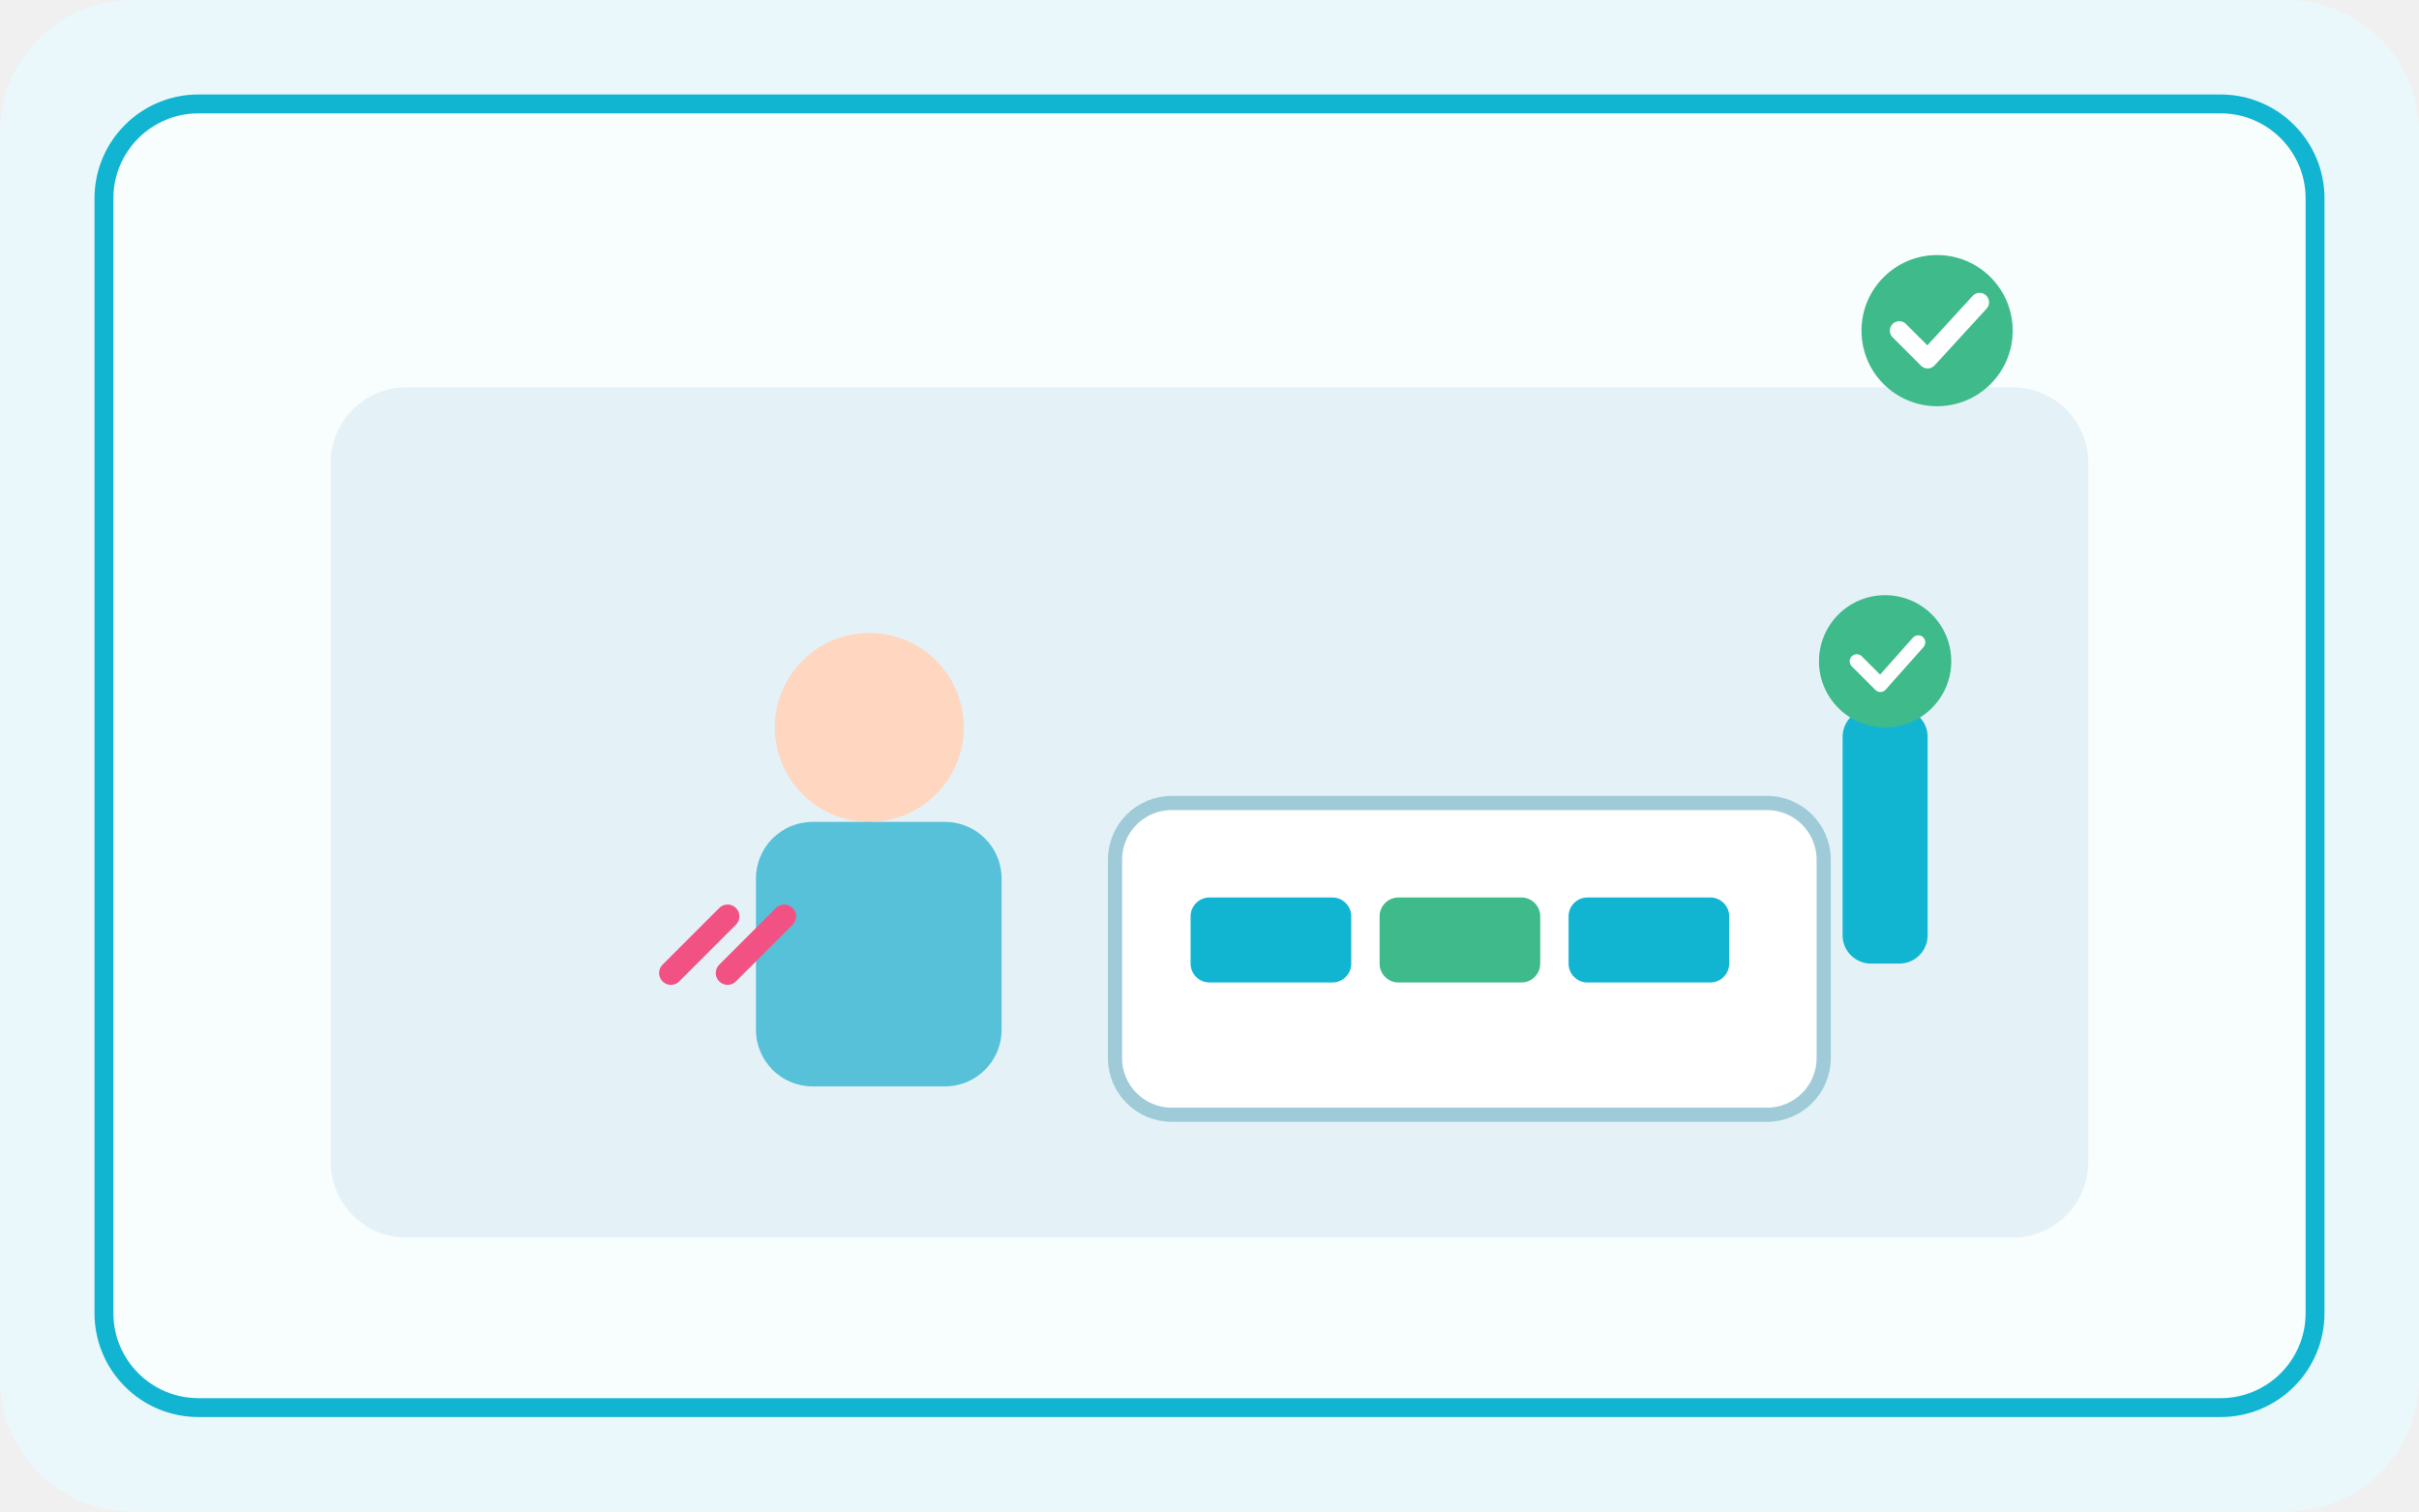
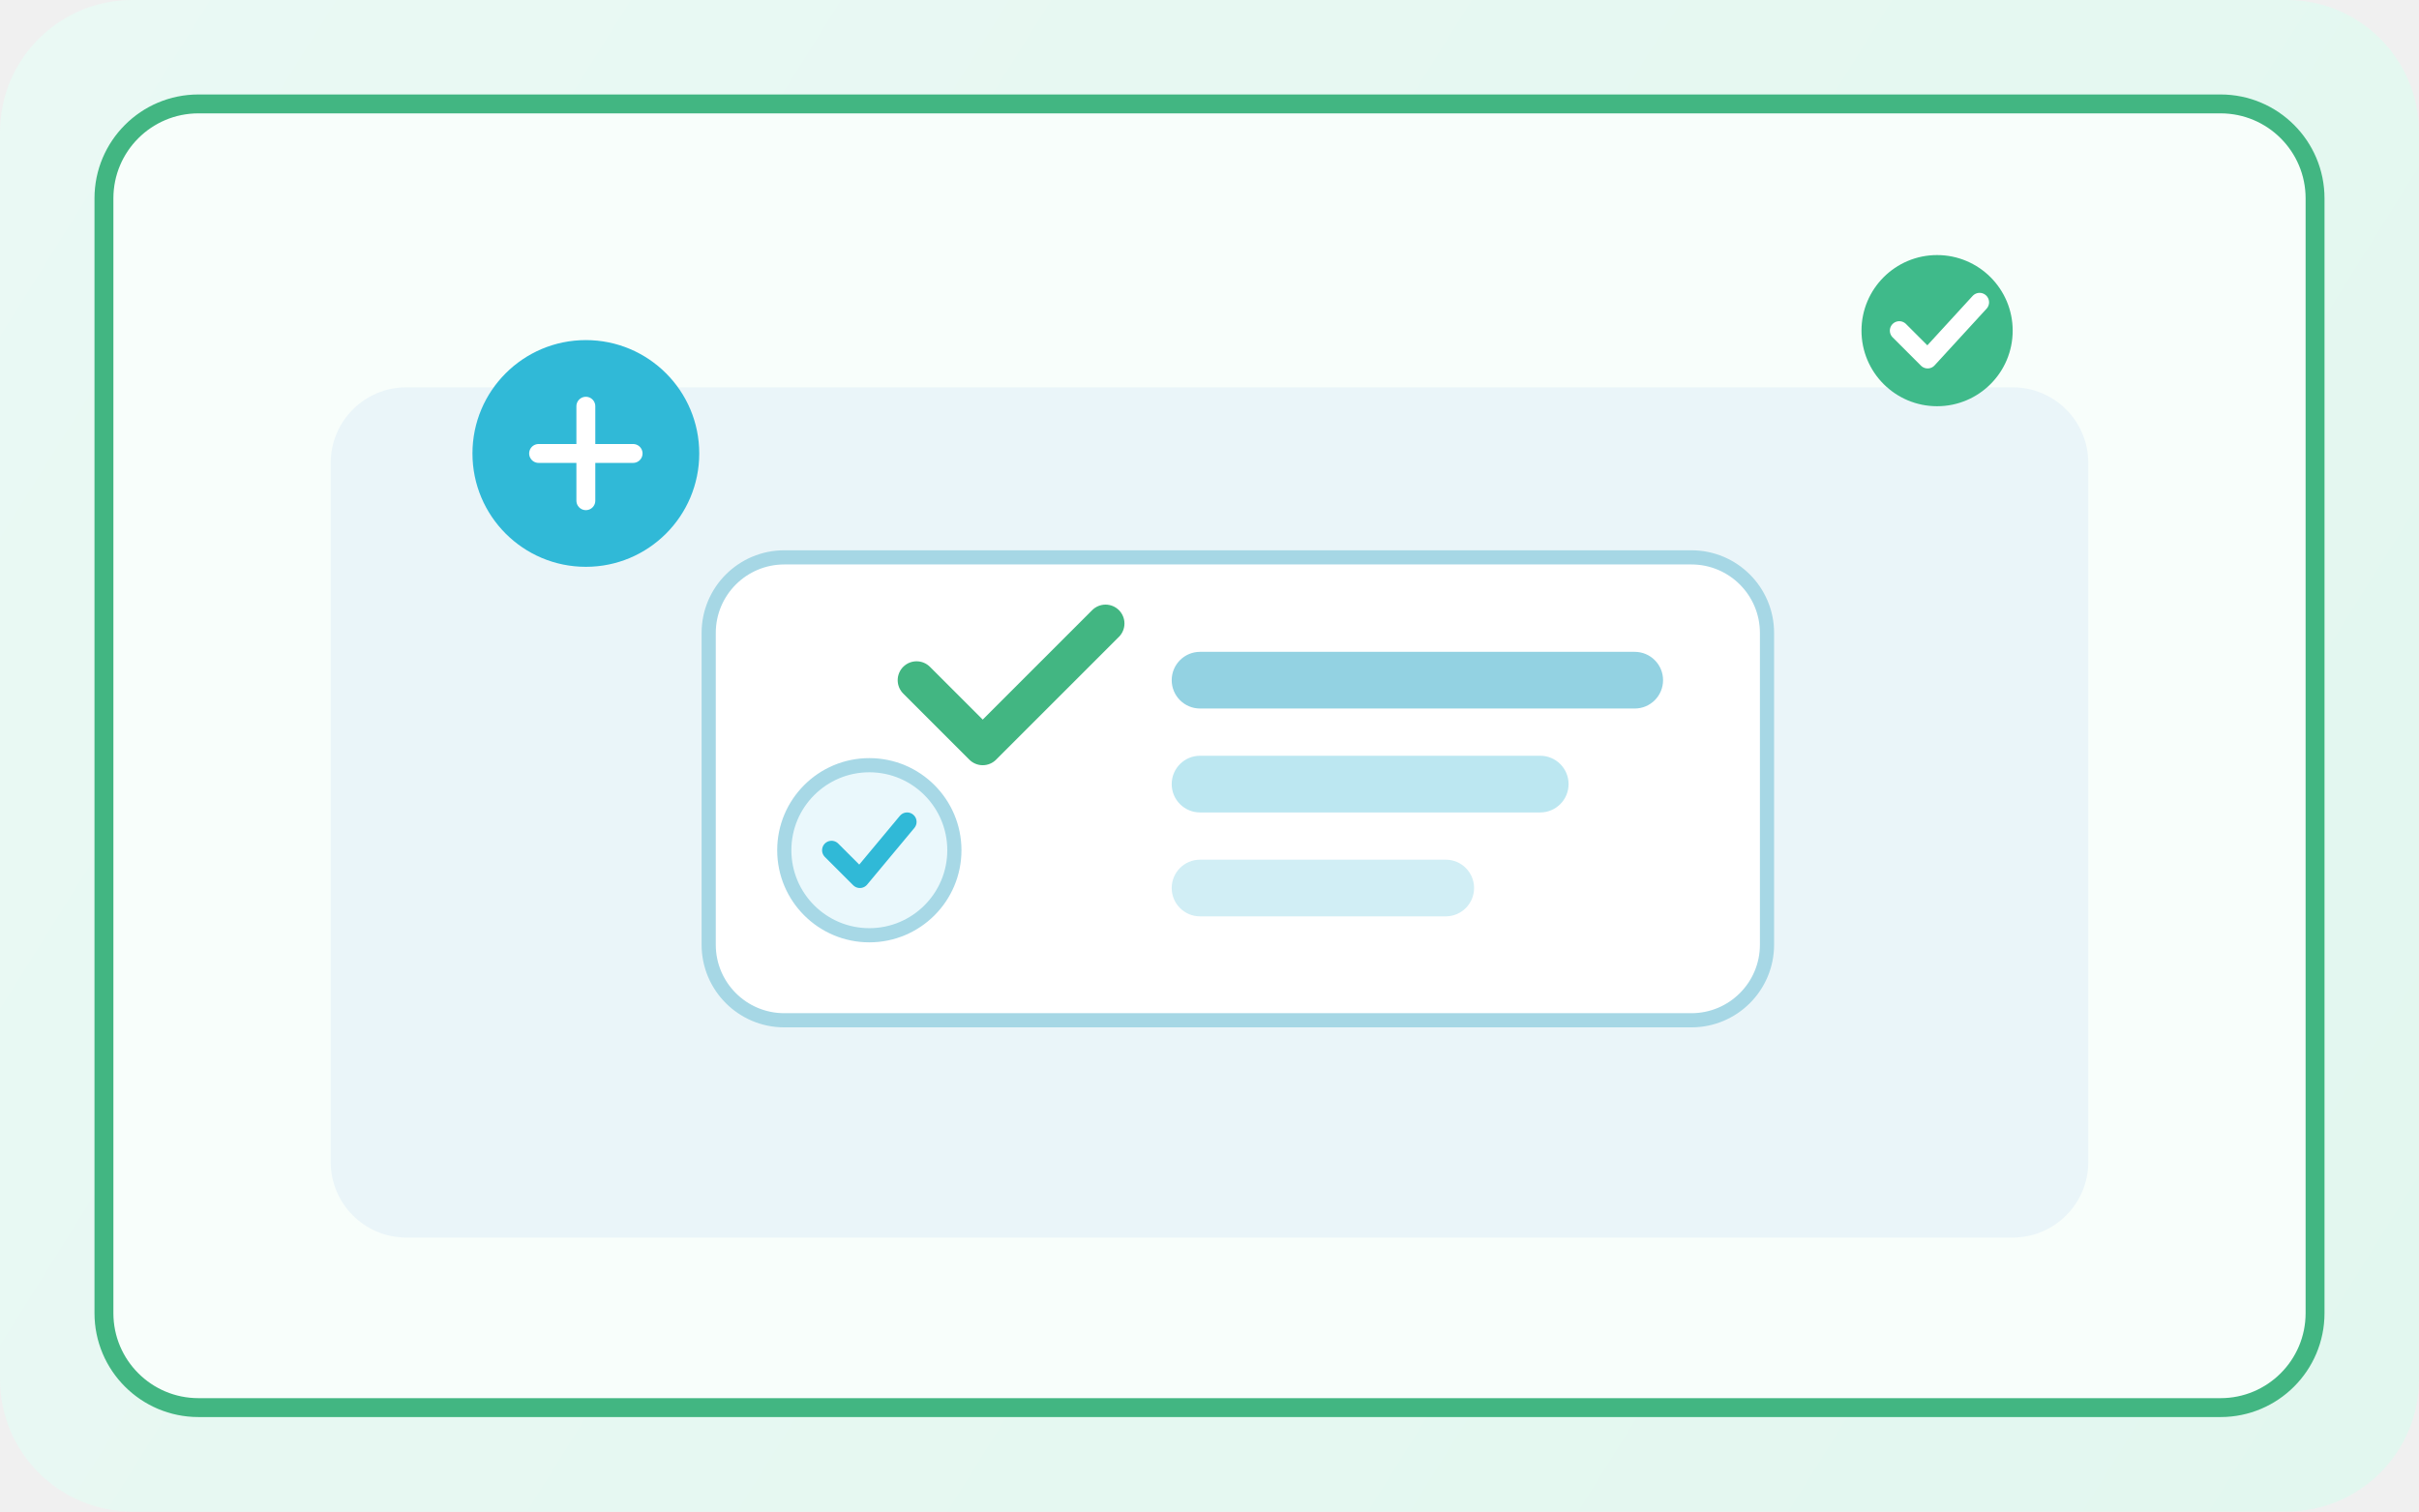
<svg xmlns="http://www.w3.org/2000/svg" width="512" height="320" viewBox="0 0 512 320" fill="none">
-   <rect width="512" height="320" rx="28" fill="#EAF8FC" />
-   <rect x="22" y="22" width="468" height="276" rx="20" fill="#F8FDFE" stroke="#11B5D2" stroke-width="4" />
-   <rect x="70" y="82" width="372" height="180" rx="16" fill="#E4F2F7" />
-   <circle cx="184" cy="154" r="20" fill="#FFD6BF" />
-   <rect x="160" y="174" width="52" height="56" rx="12" fill="#57C1D9" />
-   <rect x="236" y="170" width="150" height="66" rx="12" fill="#FFFFFF" stroke="#9FCBD8" stroke-width="3" />
-   <rect x="252" y="190" width="34" height="18" rx="4" fill="#11B5D2" />
-   <rect x="292" y="190" width="34" height="18" rx="4" fill="#3FBA8A" />
-   <rect x="332" y="190" width="34" height="18" rx="4" fill="#11B5D2" />
-   <path d="M142 206L154 194" stroke="#F25283" stroke-width="5" stroke-linecap="round" />
-   <path d="M154 206L166 194" stroke="#F25283" stroke-width="5" stroke-linecap="round" />
-   <rect x="390" y="150" width="18" height="54" rx="6" fill="#11B5D2" />
-   <circle cx="399" cy="140" r="14" fill="#3FBA8A" />
-   <path d="M393 140L398 145L406 136" stroke="white" stroke-width="3" stroke-linecap="round" stroke-linejoin="round" />
+   <defs>
+     <linearGradient id="page" x1="0" y1="0" x2="512" y2="320" gradientUnits="userSpaceOnUse">
+       <stop offset="0" stop-color="#EAF9F4" />
+       <stop offset="1" stop-color="#E2F7EF" />
+     </linearGradient>
+   </defs>
+   <rect width="512" height="320" rx="28" fill="url(#page)" />
+   <rect x="22" y="22" width="468" height="276" rx="20" fill="#F8FEFB" stroke="#42B682" stroke-width="4" />
+   <rect x="70" y="82" width="372" height="180" rx="16" fill="#EAF5F9" />
+   <circle cx="124" cy="96" r="24" fill="#30B9D7" />
+   <path d="M114 96H134" stroke="white" stroke-width="4" stroke-linecap="round" />
+   <path d="M124 86V106" stroke="white" stroke-width="4" stroke-linecap="round" />
+   <rect x="150" y="118" width="224" height="98" rx="16" fill="#FFFFFF" stroke="#A6D7E5" stroke-width="3" />
+   <path d="M194 144L208 158L234 132" stroke="#42B682" stroke-width="8" stroke-linecap="round" stroke-linejoin="round" />
+   <rect x="248" y="138" width="104" height="12" rx="6" fill="#93D2E2" />
+   <rect x="248" y="160" width="84" height="12" rx="6" fill="#BCE7F1" />
+   <rect x="248" y="182" width="64" height="12" rx="6" fill="#D1EEF5" />
+   <circle cx="184" cy="180" r="18" fill="#EAF8FC" stroke="#A7D8E6" stroke-width="3" />
+   <path d="M176 180L182 186L192 174" stroke="#30B9D7" stroke-width="4" stroke-linecap="round" stroke-linejoin="round" />
  <circle cx="410" cy="70" r="16" fill="#3FBA8A" />
  <path d="M402 70L408 76L419 64" stroke="white" stroke-width="4" stroke-linecap="round" stroke-linejoin="round" />
</svg>
